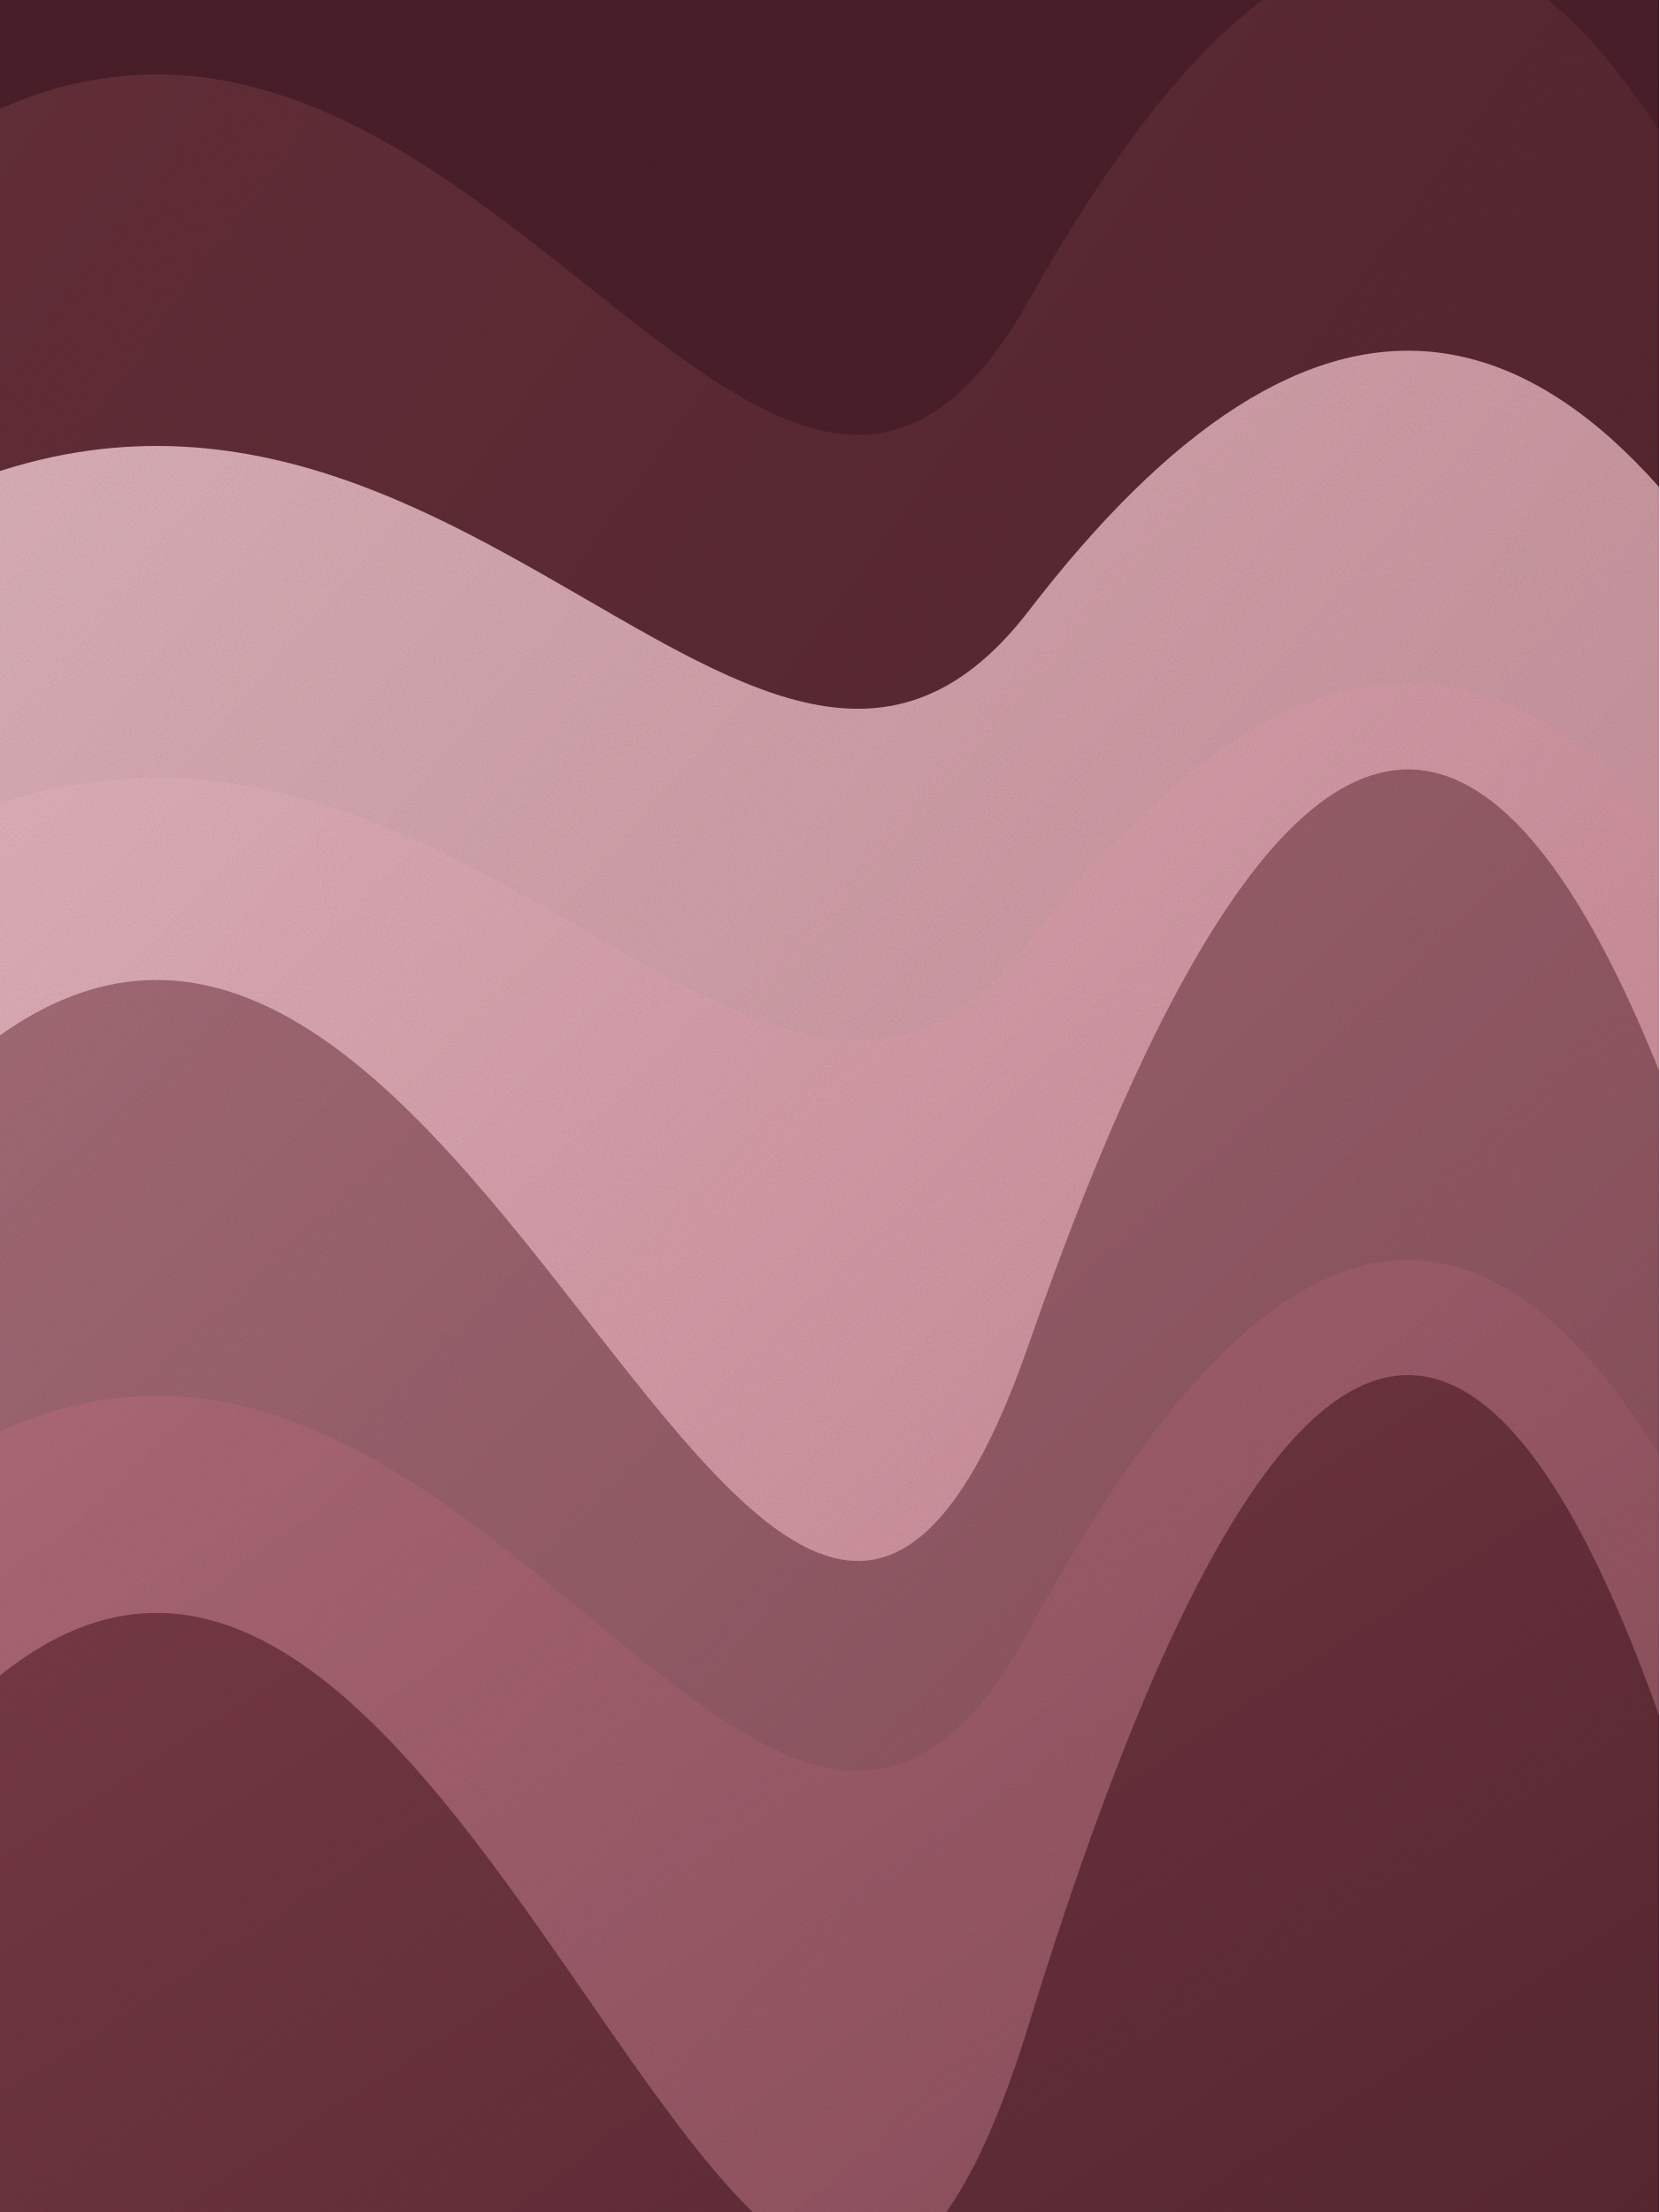
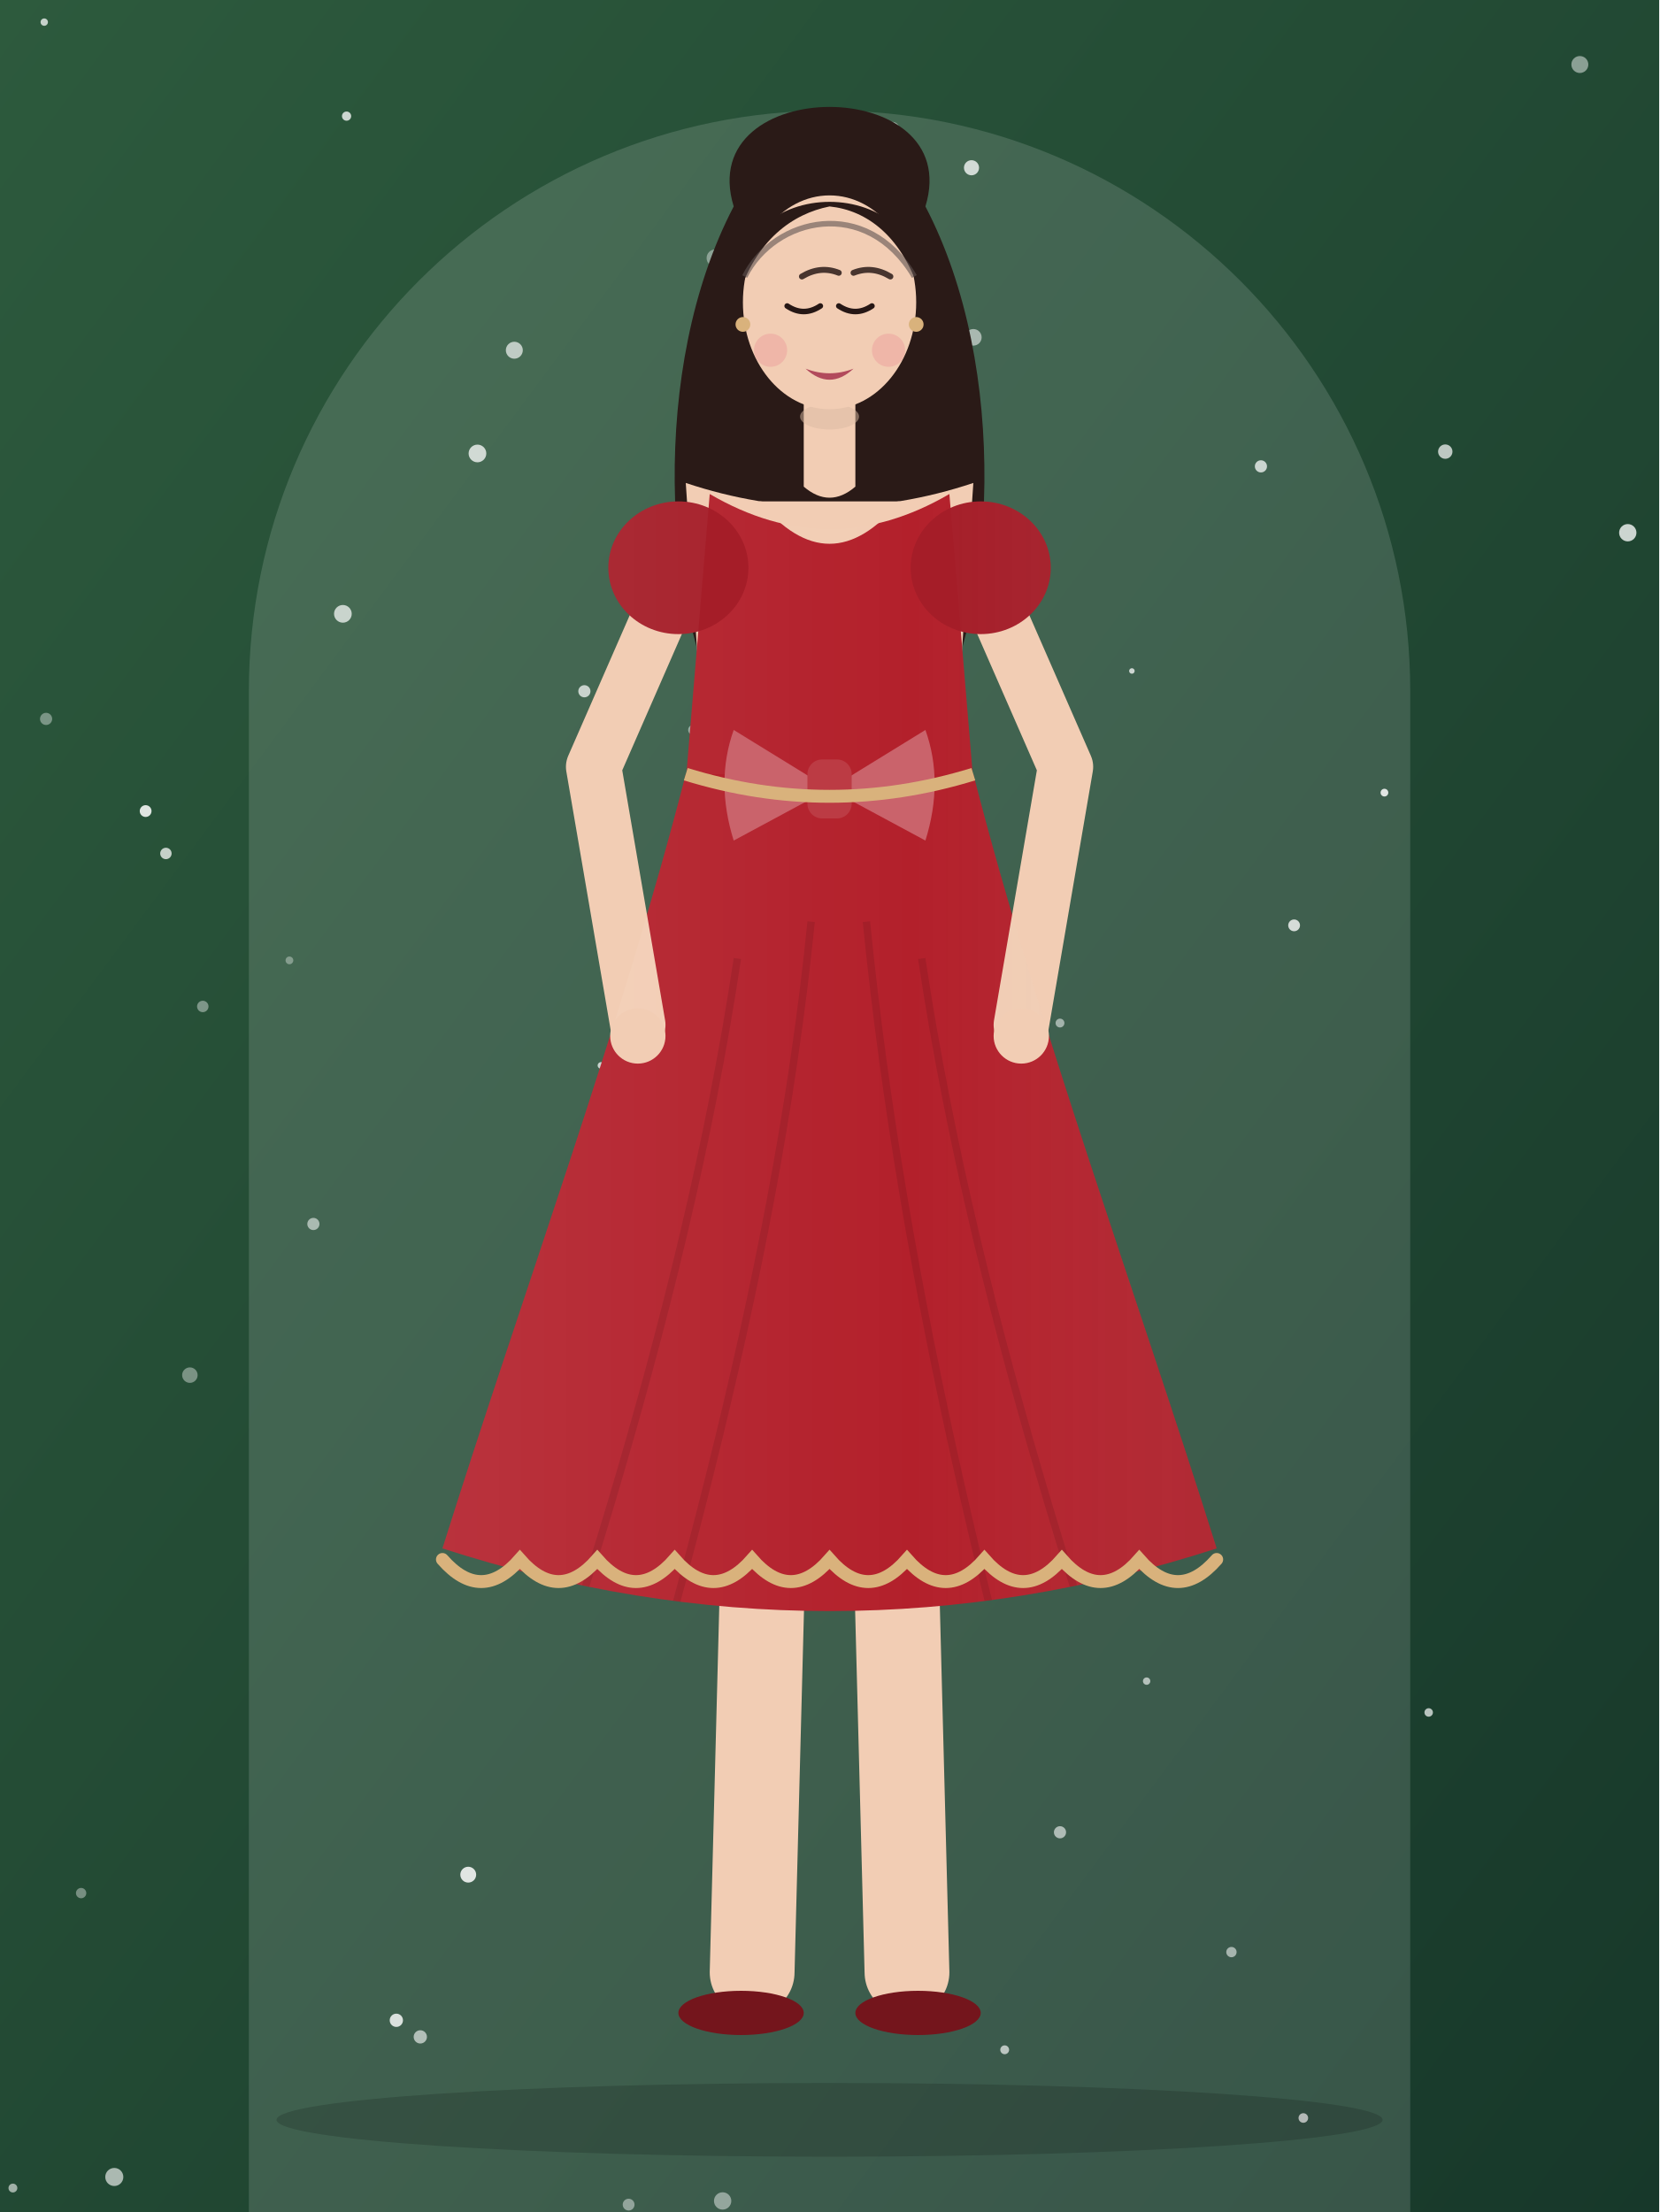
<svg xmlns="http://www.w3.org/2000/svg" viewBox="0 0 900 1200" preserveAspectRatio="xMidYMid slice">
  <defs>
-     <linearGradient id="g0" x1="0" y1="0" x2="1" y2="1">
-       <stop offset="0" stop-color="#7A3B45" />
-       <stop offset="1" stop-color="#4A1F29" />
+     <linearGradient id="bg" x1="0" y1="0" x2="1" y2="1">
+       <stop offset="0" stop-color="#2D5A3D" />
+       <stop offset="1" stop-color="#17382A" />
    </linearGradient>
-     <linearGradient id="g1" x1="0" y1="0" x2="1" y2="1">
-       <stop offset="0" stop-color="#EDC6CD" />
-       <stop offset="1" stop-color="#C98693" />
+     <clipPath id="cpu59">
+       <path d="M372,420 C336,560 284,700 240,840 Q450,908 660,840 C616,700 564,560 528,420 Z" />
+       <path d="M385,268 Q450,306 515,268 L528,424 L372,424 Z" />
+       <path d="M330,308 a38,36 0 1 0 76,0 a38,36 0 1 0 -76,0 Z" />
+       <path d="M494,308 a38,36 0 1 0 76,0 a38,36 0 1 0 -76,0 Z" />
+     </clipPath>
+     <clipPath id="sku59">
+       <path d="M372,420 C336,560 284,700 240,840 Q450,908 660,840 C616,700 564,560 528,420 Z" />
+     </clipPath>
+     <linearGradient id="shu59" x1="0" x2="1">
+       <stop offset="0" stop-color="#fff" stop-opacity=".16" />
+       <stop offset=".55" stop-color="#fff" stop-opacity="0" />
+       <stop offset="1" stop-color="#000" stop-opacity=".22" />
    </linearGradient>
-     <linearGradient id="g2" x1="0" y1="0" x2="1" y2="1">
-       <stop offset="0" stop-color="#E3B5BF" />
-       <stop offset="1" stop-color="#B96E7C" />
-     </linearGradient>
-     <linearGradient id="g3" x1="0" y1="0" x2="1" y2="1">
-       <stop offset="0" stop-color="#7A3B45" />
-       <stop offset="1" stop-color="#4A1F29" />
-     </linearGradient>
-     <linearGradient id="g4" x1="0" y1="0" x2="1" y2="1">
-       <stop offset="0" stop-color="#B96E7C" />
-       <stop offset="1" stop-color="#7E4452" />
-     </linearGradient>
-     <linearGradient id="g5" x1="0" y1="0" x2="1" y2="1">
-       <stop offset="0" stop-color="#7A3B45" />
-       <stop offset="1" stop-color="#4A1F29" />
-     </linearGradient>
-     <filter id="n">
-       <feTurbulence type="fractalNoise" baseFrequency="0.9" numOctaves="2" seed="3" />
-       <feColorMatrix values="0 0 0 0 0  0 0 0 0 0  0 0 0 0 0  0 0 0 .07 0" />
+     <filter id="nz">
+       <feTurbulence type="fractalNoise" baseFrequency=".9" numOctaves="2" seed="4" />
+       <feColorMatrix values="0 0 0 0 0  0 0 0 0 0  0 0 0 0 0  0 0 0 .05 0" />
    </filter>
  </defs>
-   <rect width="900" height="1200" fill="#4A1F29" />
-   <path d="M-90,120 C225,-167.264 405,435.99 558,163.09 S855,-109.811 990,263.632 L990,1440 L-90,1440 Z" fill="url(#g0)" opacity="0.586" />
-   <path d="M-90,300 C225,90.532 405,530.415 558,331.42 S855,132.425 990,404.734 L990,1440 L-90,1440 Z" fill="url(#g1)" opacity="0.876" />
-   <path d="M-90,480 C225,270.9 405,710.01 558,511.365 S855,312.72 990,584.55 L990,1440 L-90,1440 Z" fill="url(#g2)" opacity="0.87" />
-   <path d="M-90,660 C225,196.944 405,1169.361 558,729.458 S855,289.556 990,891.528 L990,1440 L-90,1440 Z" fill="url(#g3)" opacity="0.566" />
-   <path d="M-90,840 C225,541.268 405,1168.605 558,884.81 S855,601.015 990,989.366 L990,1440 L-90,1440 Z" fill="url(#g4)" opacity="0.695" />
-   <path d="M-90,1020 C225,496.907 405,1595.402 558,1098.464 S855,601.526 990,1281.546 L990,1440 L-90,1440 Z" fill="url(#g5)" opacity="0.937" />
-   <rect width="900" height="1200" filter="url(#n)" />
+   <rect width="900" height="1200" fill="url(#bg)" />
+   <path d="M135,1200 V375 a315,315 0 0 1 630,0 V1200 Z" fill="#fff" opacity="0.14" />
+   <circle cx="215" cy="1096" r="3.6" fill="#fff" opacity="0.81" />
+   <circle cx="44" cy="1027" r="2.8" fill="#fff" opacity="0.38" />
+   <circle cx="62" cy="1181" r="4.9" fill="#fff" opacity="0.62" />
+   <circle cx="407" cy="657" r="3.6" fill="#fff" opacity="0.74" />
+   <circle cx="702" cy="502" r="3.2" fill="#fff" opacity="0.78" />
+   <circle cx="326" cy="578" r="1.8" fill="#fff" opacity="0.72" />
+   <circle cx="751" cy="430" r="2.1" fill="#fff" opacity="0.84" />
+   <circle cx="110" cy="546" r="3.1" fill="#fff" opacity="0.40" />
+   <circle cx="103" cy="746" r="4.2" fill="#fff" opacity="0.39" />
+   <circle cx="545" cy="1112" r="2.4" fill="#fff" opacity="0.65" />
+   <circle cx="317" cy="375" r="3.3" fill="#fff" opacity="0.71" />
+   <circle cx="279" cy="190" r="4.6" fill="#fff" opacity="0.66" />
+   <circle cx="341" cy="1196" r="3.2" fill="#fff" opacity="0.44" />
+   <circle cx="228" cy="1105" r="3.6" fill="#fff" opacity="0.60" />
+   <circle cx="157" cy="521" r="2.1" fill="#fff" opacity="0.35" />
+   <circle cx="622" cy="912" r="2.0" fill="#fff" opacity="0.62" />
+   <circle cx="668" cy="1059" r="2.8" fill="#fff" opacity="0.55" />
+   <circle cx="575" cy="994" r="3.3" fill="#fff" opacity="0.59" />
+   <circle cx="707" cy="1149" r="2.6" fill="#fff" opacity="0.79" />
+   <circle cx="186" cy="333" r="4.8" fill="#fff" opacity="0.71" />
+   <circle cx="188" cy="63" r="2.5" fill="#fff" opacity="0.76" />
+   <circle cx="684" cy="253" r="3.3" fill="#fff" opacity="0.73" />
+   <circle cx="376" cy="396" r="2.7" fill="#fff" opacity="0.45" />
+   <circle cx="784" cy="245" r="3.9" fill="#fff" opacity="0.70" />
+   <circle cx="396" cy="322" r="3.3" fill="#fff" opacity="0.52" />
+   <circle cx="90" cy="463" r="3.1" fill="#fff" opacity="0.73" />
+   <circle cx="775" cy="929" r="2.3" fill="#fff" opacity="0.69" />
+   <circle cx="527" cy="91" r="4.1" fill="#fff" opacity="0.76" />
+   <circle cx="507" cy="1023" r="1.7" fill="#fff" opacity="0.72" />
+   <circle cx="392" cy="1194" r="4.7" fill="#fff" opacity="0.45" />
+   <circle cx="254" cy="1017" r="4.3" fill="#fff" opacity="0.84" />
+   <circle cx="857" cy="35" r="4.6" fill="#fff" opacity="0.47" />
+   <circle cx="883" cy="289" r="4.7" fill="#fff" opacity="0.77" />
+   <circle cx="583" cy="675" r="2.8" fill="#fff" opacity="0.44" />
+   <circle cx="24" cy="12" r="2.0" fill="#fff" opacity="0.73" />
+   <circle cx="79" cy="440" r="3.2" fill="#fff" opacity="0.85" />
+   <circle cx="170" cy="664" r="3.3" fill="#fff" opacity="0.55" />
+   <circle cx="484" cy="70" r="3.9" fill="#fff" opacity="0.47" />
+   <circle cx="398" cy="216" r="4.1" fill="#fff" opacity="0.72" />
+   <circle cx="388" cy="140" r="4.7" fill="#fff" opacity="0.39" />
+   <circle cx="528" cy="183" r="4.5" fill="#fff" opacity="0.54" />
+   <circle cx="575" cy="555" r="2.4" fill="#fff" opacity="0.52" />
+   <circle cx="614" cy="364" r="1.5" fill="#fff" opacity="0.74" />
+   <circle cx="506" cy="720" r="4.2" fill="#fff" opacity="0.62" />
+   <circle cx="259" cy="246" r="4.8" fill="#fff" opacity="0.75" />
+   <circle cx="25" cy="390" r="3.3" fill="#fff" opacity="0.38" />
+   <circle cx="472" cy="1092" r="3.0" fill="#fff" opacity="0.81" />
+   <circle cx="7" cy="1187" r="2.4" fill="#fff" opacity="0.57" />
+   <ellipse cx="450" cy="1150" rx="300" ry="20" fill="#000" opacity=".16" />
+   <g transform="translate(0.0,0) scale(1)">
+     <path d="M398,112 C376,40 524,40 502,112 C548,200 540,330 506,392 L394,392 C360,330 352,200 398,112 Z" fill="#2A1A17" />
+     <path d="M414,840 L408,1070 M486,840 L492,1070" stroke="#F2CDB4" stroke-width="46" stroke-linecap="round" fill="none" />
+     <ellipse cx="402" cy="1092" rx="34" ry="12" fill="#74151c" />
+     <ellipse cx="498" cy="1092" rx="34" ry="12" fill="#74151c" />
+     <path d="M372,262 Q450,288 528,262 L520,380 Q514,470 526,524 L496,568 L404,568 L374,524 Q386,470 380,380 Z" fill="#F2CDB4" />
+     <path d="M436,214 L436,264 Q450,276 464,264 L464,214 Z" fill="#F2CDB4" />
+     <ellipse cx="450" cy="226" rx="16" ry="7" fill="#dab9a2" opacity=".5" />
+     <path d="M372,420 C336,560 284,700 240,840 Q450,908 660,840 C616,700 564,560 528,420 Z" fill="#B3202B" />
+     <g fill="none" stroke="#F2CDB4" stroke-width="30" stroke-linecap="round" stroke-linejoin="round">
+       <path d="M378,288 L322,416 L346,556" />
+       <path d="M522,288 L578,416 L554,556" />
+     </g>
+     <path d="M385,268 Q450,306 515,268 L528,424 L372,424 Z" fill="#B3202B" />
+     <path d="M330,308 a38,36 0 1 0 76,0 a38,36 0 1 0 -76,0 Z" fill="#a51d28" />
+     <path d="M494,308 a38,36 0 1 0 76,0 a38,36 0 1 0 -76,0 Z" fill="#a51d28" />
+     <path d="M412,272 Q450,318 488,272 Z" fill="#F2CDB4" />
+     <g clip-path="url(#cpu59)">
+       <rect width="900" height="1200" fill="url(#shu59)" />
+       <path d="M440,500 C420,700 360,900 300,1100 M470,500 C490,700 540,900 600,1100 M400,520 C370,720 300,920 240,1090 M500,520 C530,720 600,920 660,1090" fill="none" stroke="#000" stroke-opacity=".09" stroke-width="4" />
+     </g>
+     <path d="M240,846 q21,24 42,0 q21,24 42,0 q21,24 42,0 q21,24 42,0 q21,24 42,0 q21,24 42,0 q21,24 42,0 q21,24 42,0 q21,24 42,0 q21,24 42,0" fill="none" stroke="#D9B27C" stroke-width="7" stroke-linecap="round" />
+     <path d="M450,428 L398,396 Q388,424 398,456 Z" fill="#ca636b" />
+     <path d="M450,428 L502,396 Q512,424 502,456 Z" fill="#ca636b" />
+     <rect x="438" y="412" width="24" height="32" rx="8" fill="#bc3b44" />
+     <path d="M372,420 Q450,444 528,420" fill="none" stroke="#D9B27C" stroke-width="7" />
+     <circle cx="346" cy="562" r="15" fill="#F2CDB4" />
+     <circle cx="554" cy="562" r="15" fill="#F2CDB4" />
+     <ellipse cx="450" cy="164" rx="47" ry="58" fill="#F2CDB4" />
+     <ellipse cx="450" cy="150" rx="0" ry="0" />
+     <path d="M427,166 q9,6 18,0 M455,166 q9,6 18,0" fill="none" stroke="#261715" stroke-width="3" stroke-linecap="round" />
+     <path d="M435,150 q10,-6 20,-2 M463,148 q10,-4 20,2" fill="none" stroke="#2A1A17" stroke-width="3.2" stroke-linecap="round" opacity=".85" />
+     <path d="M437,200 Q450,212 463,200 Q450,205 437,200 Z" fill="#B24A5C" />
+     <circle cx="418" cy="190" r="9" fill="#E98C92" opacity=".35" />
+     <circle cx="482" cy="190" r="9" fill="#E98C92" opacity=".35" />
+     <circle cx="403" cy="176" r="4" fill="#D9B27C" />
+     <circle cx="497" cy="176" r="4" fill="#D9B27C" />
+     <path d="M400,162 C394,92 506,92 500,162 C490,128 470,114 450,112 C430,116 410,130 400,162 Z" fill="#2A1A17" />
+     <path d="M404,150 C420,118 470,106 496,150" fill="none" stroke="#5f5351" stroke-width="3" opacity=".6" />
+   </g>
</svg>
